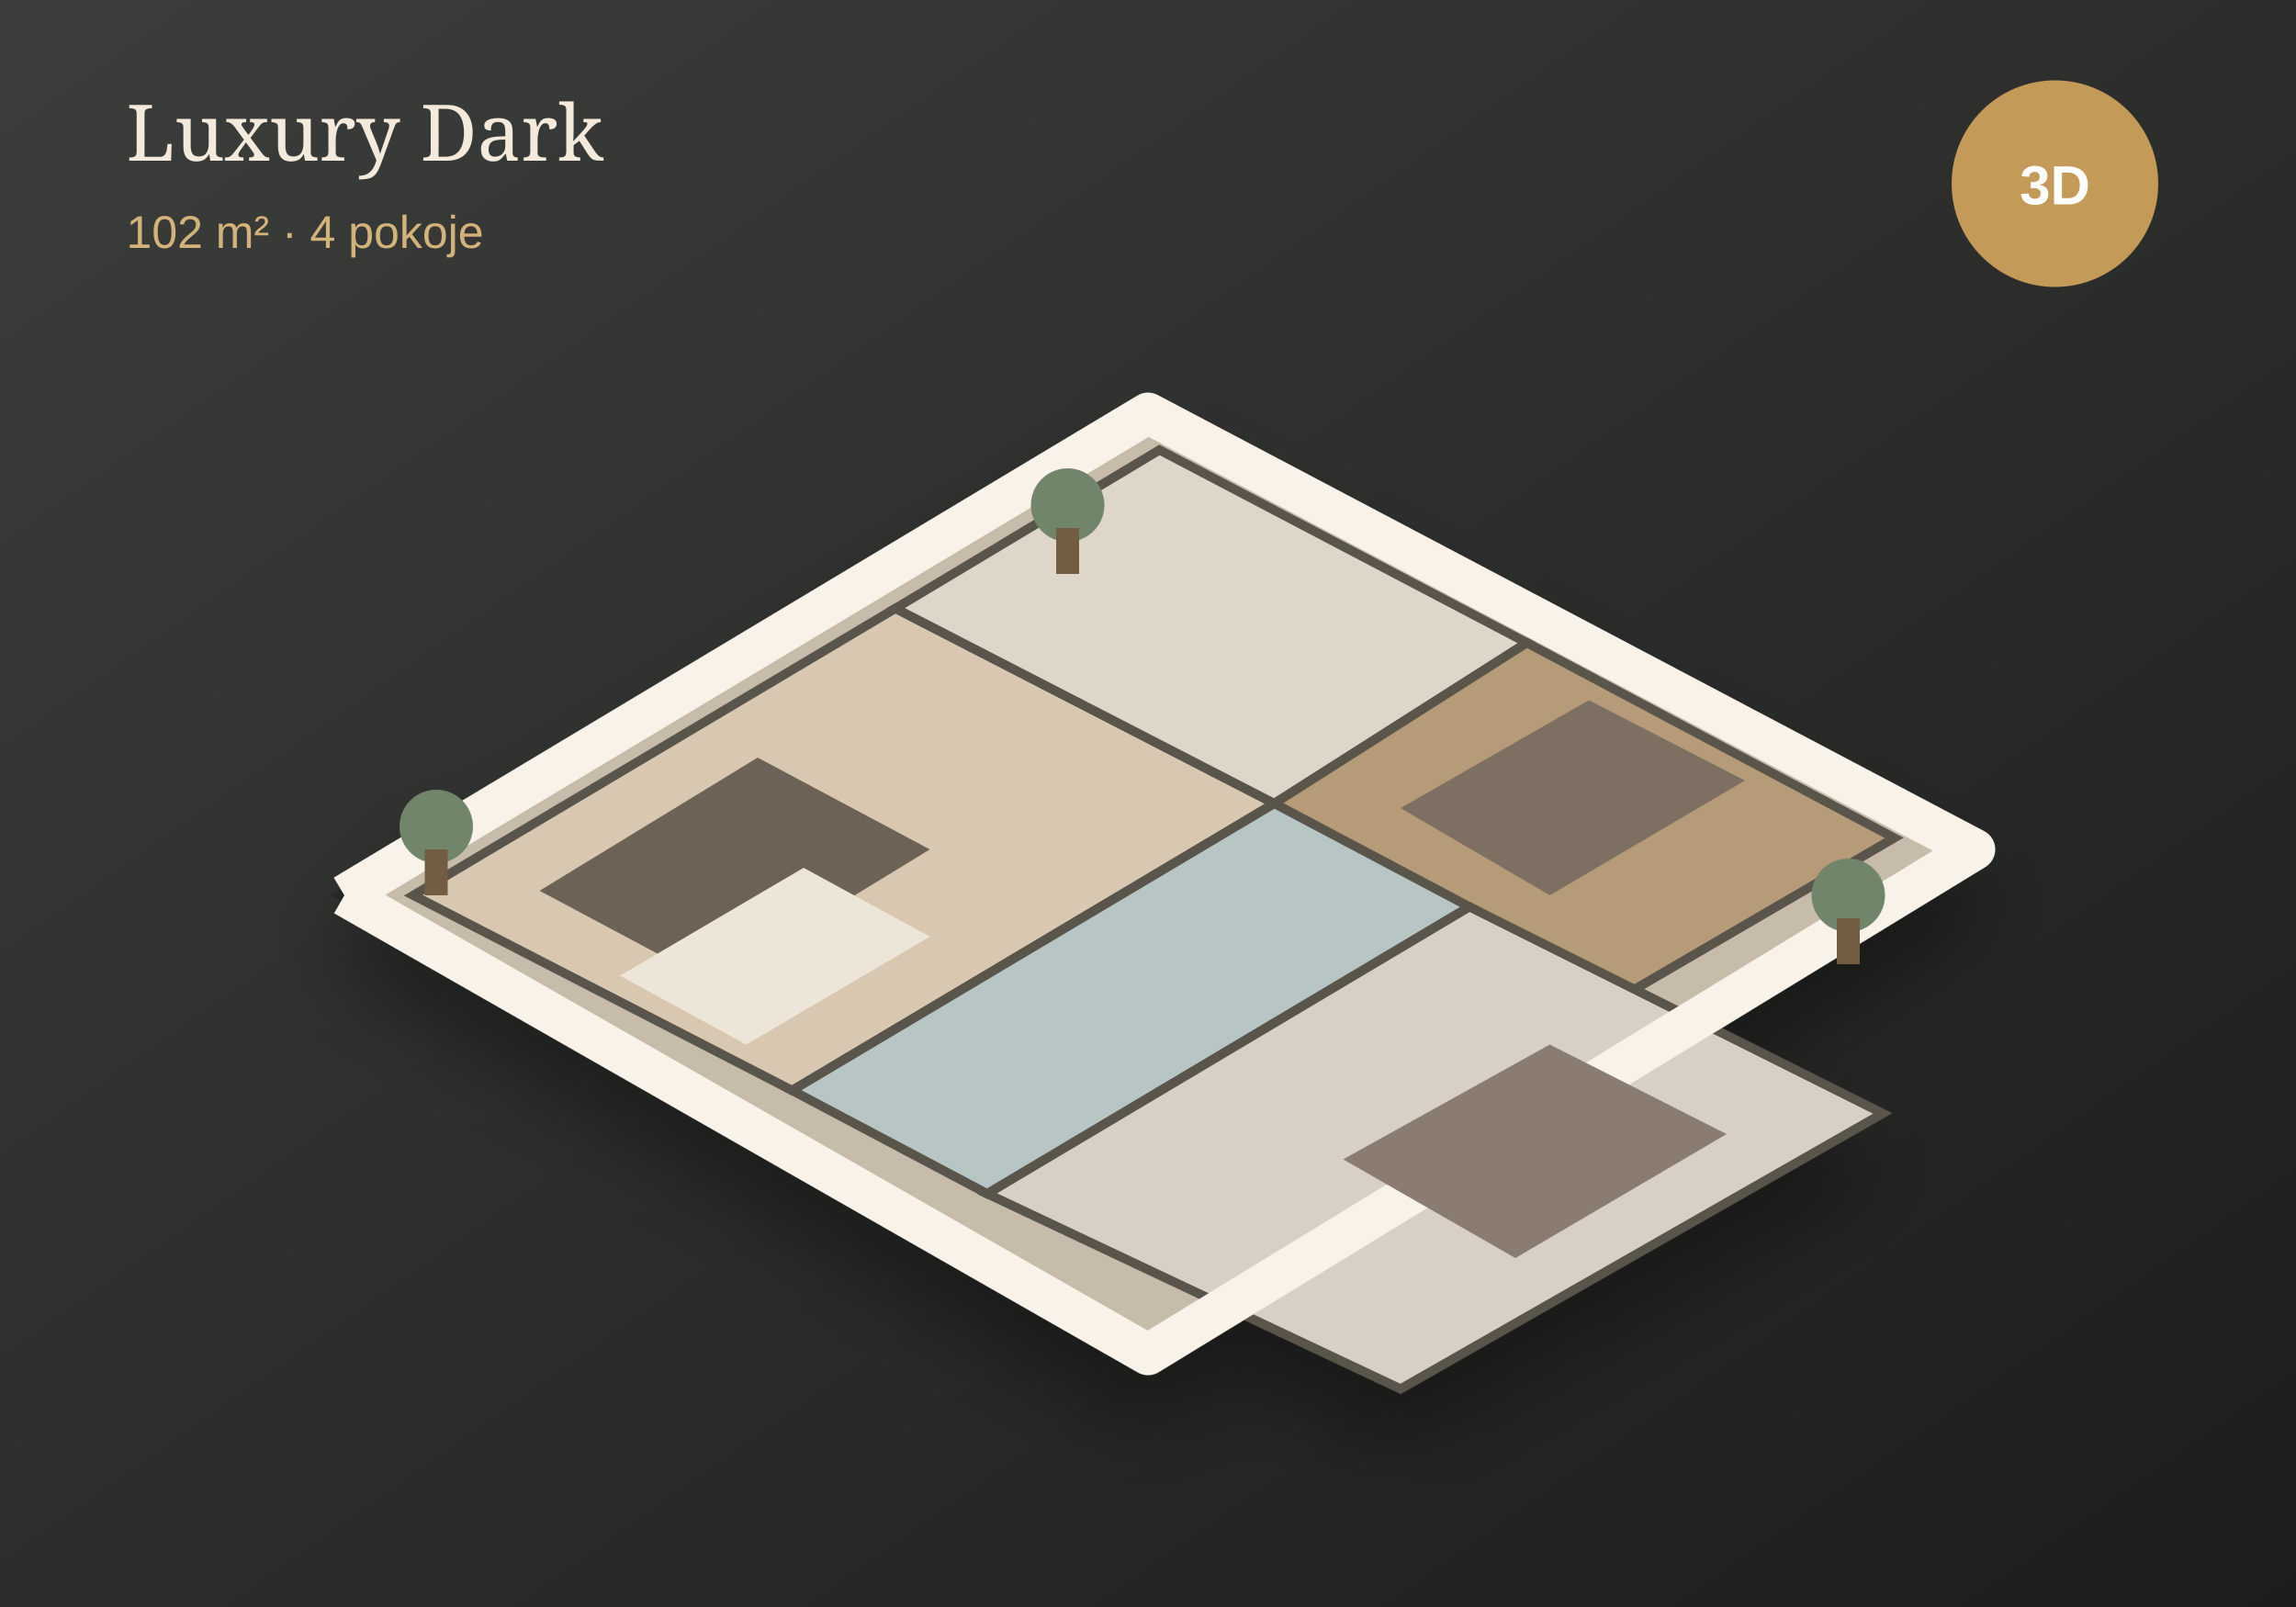
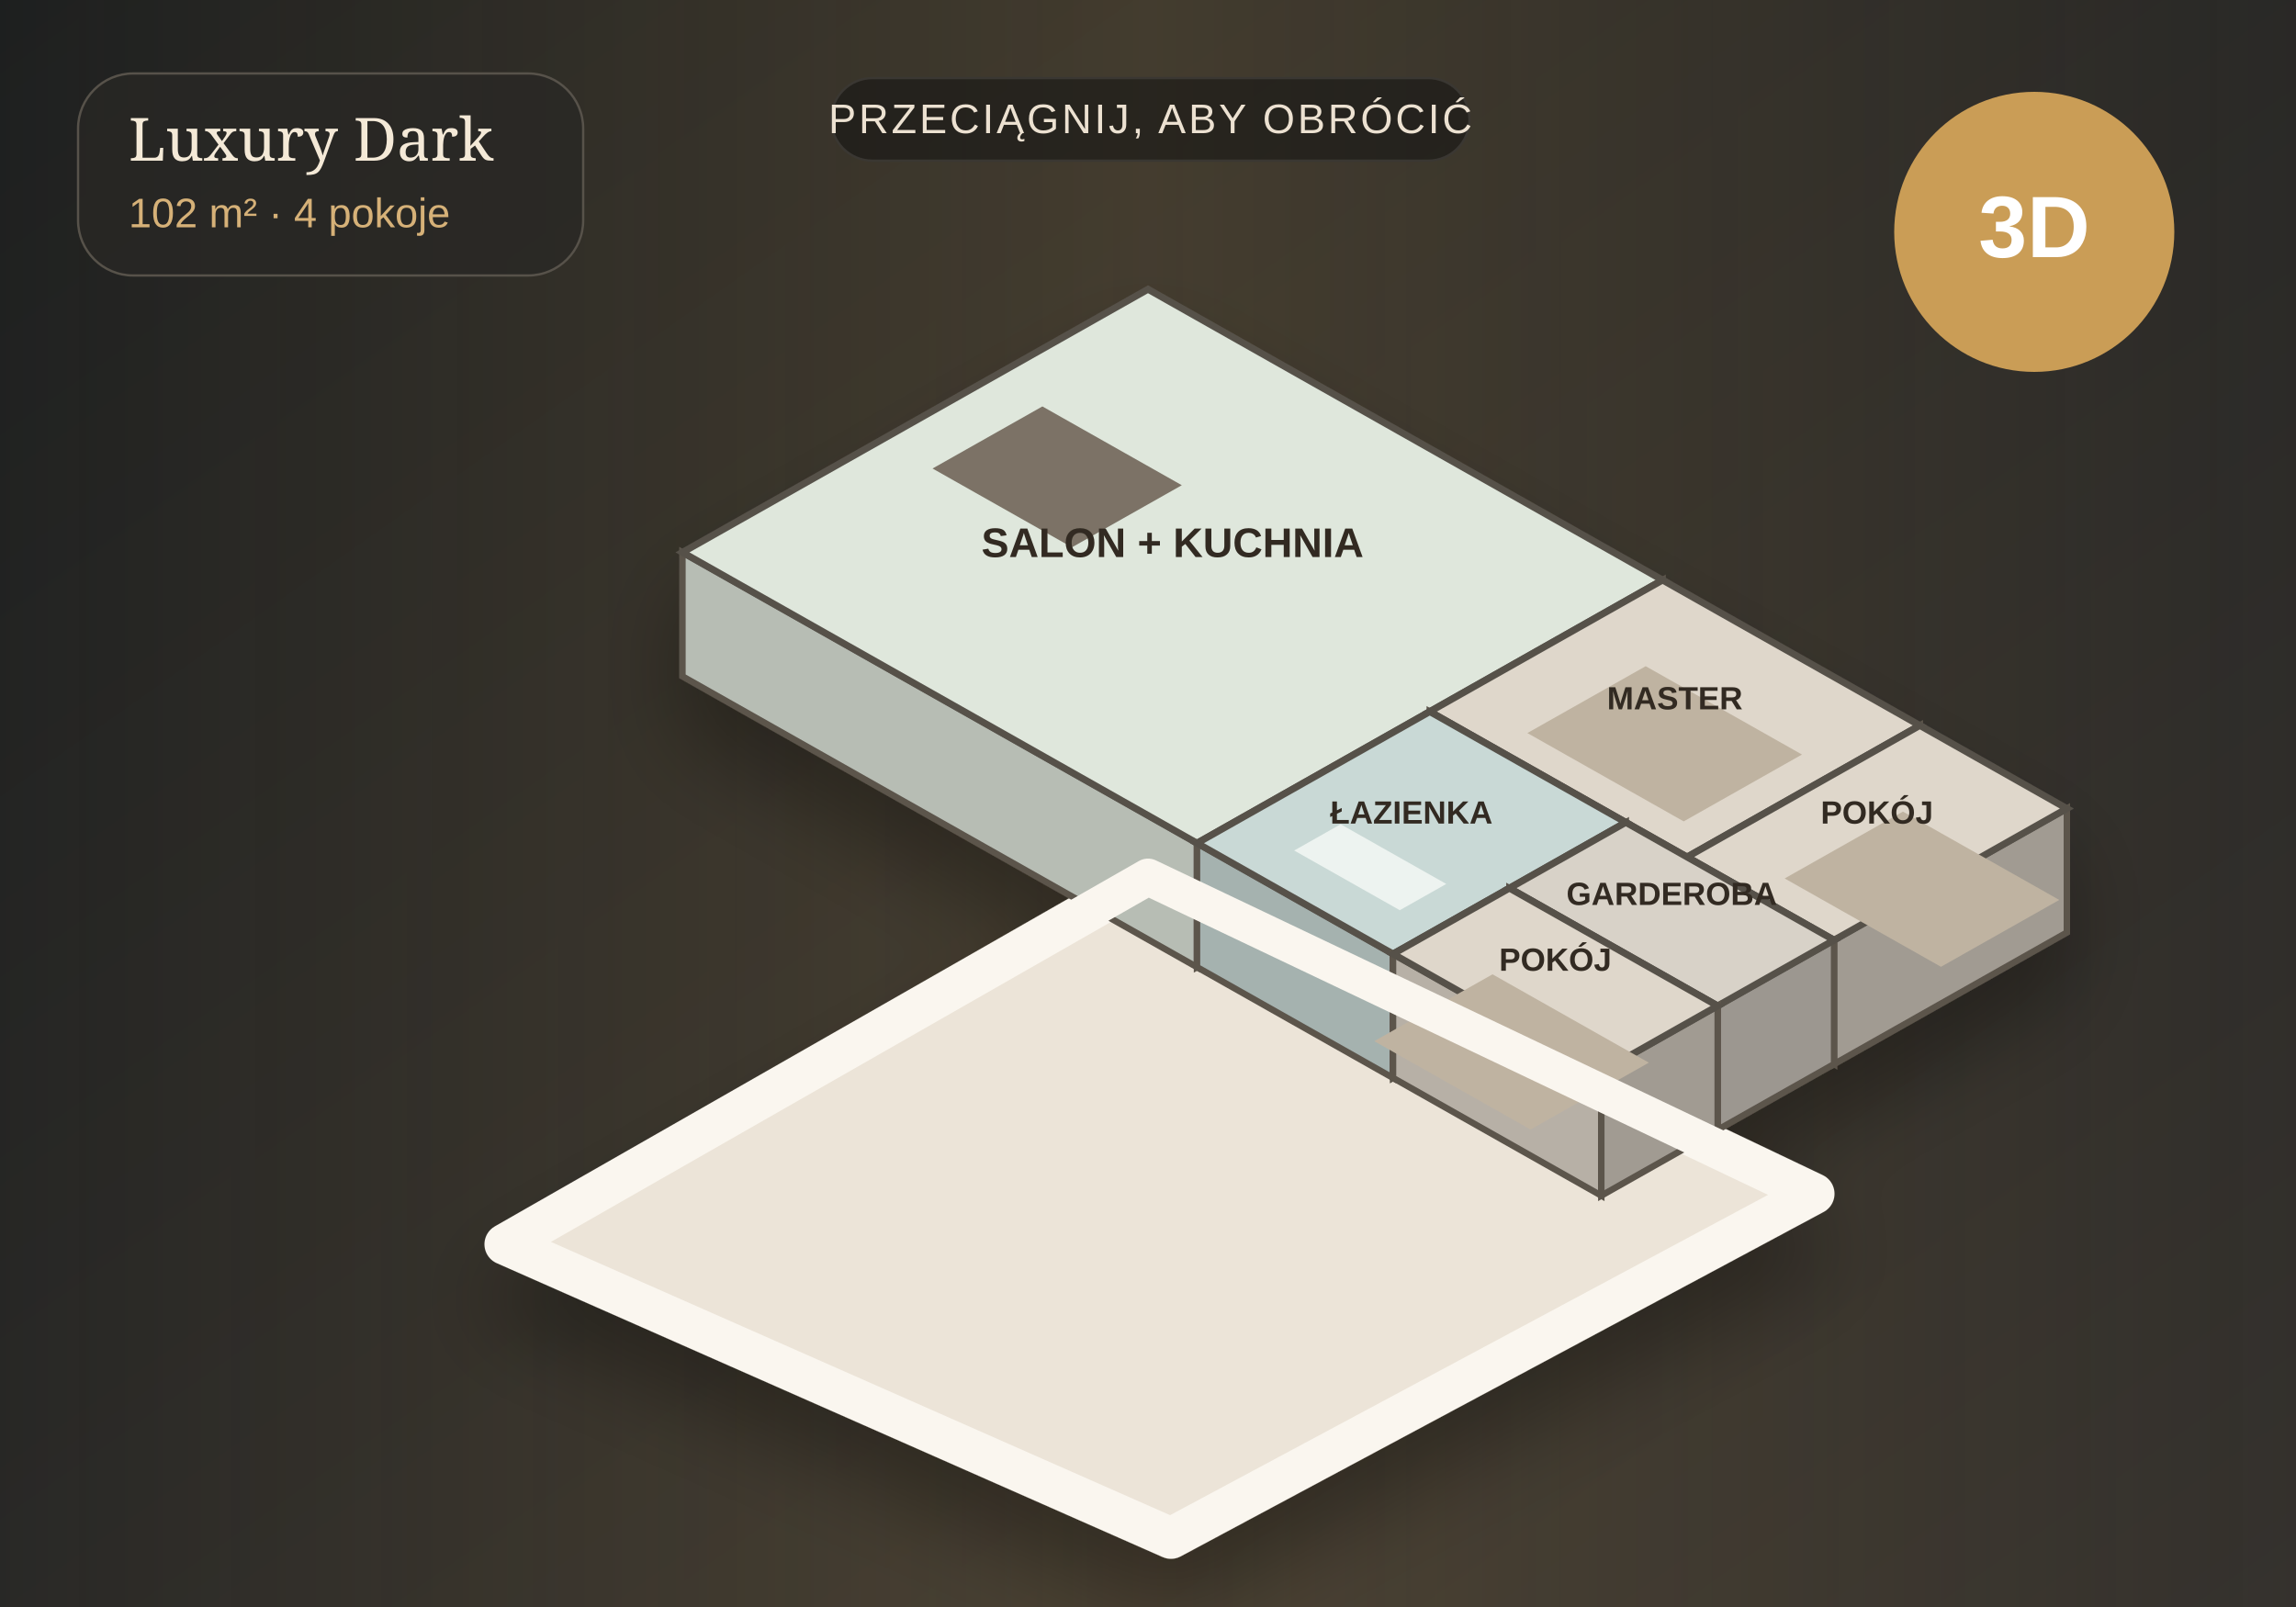
<svg xmlns="http://www.w3.org/2000/svg" viewBox="0 0 1000 700">
  <defs>
    <linearGradient id="bg" x1="0" x2="1" y1="0" y2="1">
-       <stop stop-color="#3c3e3b" />
-       <stop offset="1" stop-color="#1d1e1c" />
+       <stop stop-color="#1d1f1f" />
+       <stop offset="1" stop-color="#34312d" />
+     </linearGradient>
+     <linearGradient id="glow" x1="0" x2="1">
+       <stop stop-color="#d3a862" stop-opacity="0.0" />
+       <stop offset="0.5" stop-color="#d3a862" stop-opacity="0.18" />
+       <stop offset="1" stop-color="#d3a862" stop-opacity="0.0" />
    </linearGradient>
    <filter id="shadow">
-       <feDropShadow dx="0" dy="24" stdDeviation="18" flood-opacity=".35" />
+       <feDropShadow dx="0" dy="24" stdDeviation="18" flood-opacity="0.3" />
    </filter>
  </defs>
  <rect width="100%" height="100%" fill="url(#bg)" />
+   <rect x="0" y="0" width="1000" height="700" fill="url(#glow)" />
  <g filter="url(#shadow)">
-     <polygon points="150,390 500,180 860,370 500,590" fill="#c7bbaa" stroke="#272725" stroke-width="6" />
-     <polygon points="180,390 390,265 555,350 345,475" fill="#d8c8b1" stroke="#5a544c" stroke-width="4" />
-     <polygon points="390,265 505,196 665,280 555,350" fill="#ded6c9" stroke="#5a544c" stroke-width="4" />
-     <polygon points="555,350 665,280 825,365 705,435" fill="#b59b78" stroke="#5a544c" stroke-width="4" />
-     <polygon points="345,475 555,350 640,395 430,520" fill="#b7c6c4" stroke="#5a544c" stroke-width="4" />
-     <polygon points="430,520 640,395 820,485 610,605" fill="#d8d0c7" stroke="#5a544c" stroke-width="4" />
-     <polyline points="150,390 500,180 860,370 500,590 150,390" fill="none" stroke="#f8f2e9" stroke-width="18" stroke-linejoin="round" />
-     <polygon points="235,388 330,330 405,370 310,428" fill="#6d6257" />
-     <polygon points="270,425 350,378 405,408 325,455" fill="#eee5d9" />
-     <polygon points="610,352 692,305 760,340 675,390" fill="#7d7063" />
-     <polygon points="585,505 675,455 752,494 660,548" fill="#8a7c70" />
-     <circle cx="190" cy="360" r="16" fill="#71856a" />
-     <rect x="185" y="370" width="10" height="20" fill="#725b43" />
-     <circle cx="805" cy="390" r="16" fill="#71856a" />
-     <rect x="800" y="400" width="10" height="20" fill="#725b43" />
-     <circle cx="465" cy="220" r="16" fill="#71856a" />
-     <rect x="460" y="230" width="10" height="20" fill="#725b43" />
+     <path d="M220 542 L500 382 L790 520 L510 670 Z" fill="#ece4d8" stroke="#faf6ef" stroke-width="18" stroke-linejoin="round" />
+     <g>
+       <polygon points="297.232,240.608 521.344,367.28 521.344,421.28 297.232,294.608" fill="#b7bdb4" stroke="#5b544b" stroke-width="2.8" />
+       <polygon points="724.112,252.672 521.344,367.28 521.344,421.28 724.112,306.672" fill="#a1a69e" stroke="#5b544b" stroke-width="2.8" />
+       <polygon points="500,126 724.112,252.672 521.344,367.28 297.232,240.608" fill="#dfe7dc" stroke="#56514a" stroke-width="3" />
+       <polygon points="454,177.04 514.72,211.36 466.88,238.4 406.16,204.08" fill="#7b7266" />
+       <text x="510.672" y="242.64" text-anchor="middle" font-family="Arial" font-size="18" font-weight="700" fill="#332c23">SALON + KUCHNIA</text>
+     </g>
+     <g>
+       <polygon points="622.728,309.976 734.784,373.312 734.784,427.312 622.728,363.976" fill="#b7b0a6" stroke="#5b544b" stroke-width="2.8" />
+       <polygon points="836.168,316.008 734.784,373.312 734.784,427.312 836.168,370.008" fill="#a19b92" stroke="#5b544b" stroke-width="2.8" />
+       <polygon points="724.112,252.672 836.168,316.008 734.784,373.312 622.728,309.976" fill="#dfd7cb" stroke="#56514a" stroke-width="3" />
+       <polygon points="716.752,290.192 784.832,328.672 733.312,357.792 665.232,319.312" fill="#bfb3a1" />
+       <text x="729.448" y="308.992" text-anchor="middle" font-family="Arial" font-size="14" font-weight="700" fill="#332c23">MASTER</text>
+     </g>
+     <g>
+       <polygon points="734.784,373.312 798.816,409.504 798.816,463.504 734.784,427.312" fill="#b7b0a6" stroke="#5b544b" stroke-width="2.8" />
+       <polygon points="900.2,352.2 798.816,409.504 798.816,463.504 900.2,406.2" fill="#a19b92" stroke="#5b544b" stroke-width="2.8" />
+       <polygon points="836.168,316.008 900.2,352.2 798.816,409.504 734.784,373.312" fill="#dfd7cb" stroke="#56514a" stroke-width="3" />
+       <polygon points="828.808,353.528 896.888,392.008 845.368,421.128 777.288,382.648" fill="#bfb3a1" />
+       <text x="817.492" y="358.756" text-anchor="middle" font-family="Arial" font-size="14" font-weight="700" fill="#332c23">POKÓJ</text>
+     </g>
+     <g>
+       <polygon points="521.344,367.28 606.72,415.536 606.72,469.536 521.344,421.28" fill="#a5b2af" stroke="#5b544b" stroke-width="2.8" />
+       <polygon points="708.104,358.232 606.72,415.536 606.72,469.536 708.104,412.232" fill="#919c9a" stroke="#5b544b" stroke-width="2.8" />
+       <polygon points="622.728,309.976 708.104,358.232 606.72,415.536 521.344,367.28" fill="#c9d9d6" stroke="#56514a" stroke-width="3" />
+       <polygon points="583.904,359.04 629.904,385.04 609.664,396.48 563.664,370.48" fill="#edf3f0" />
+       <text x="614.724" y="358.756" text-anchor="middle" font-family="Arial" font-size="14" font-weight="700" fill="#332c23">ŁAZIENKA</text>
+     </g>
+     <g>
+       <polygon points="657.412,386.884 748.124,438.156 748.124,492.156 657.412,440.884" fill="#b1aca4" stroke="#5b544b" stroke-width="2.8" />
+       <polygon points="798.816,409.504 748.124,438.156 748.124,492.156 798.816,463.504" fill="#9c9790" stroke="#5b544b" stroke-width="2.8" />
+       <polygon points="708.104,358.232 798.816,409.504 748.124,438.156 657.412,386.884" fill="#d8d2c8" stroke="#56514a" stroke-width="3" />
+       <text x="728.114" y="394.194" text-anchor="middle" font-family="Arial" font-size="14" font-weight="700" fill="#332c23">GARDEROBA</text>
+     </g>
+     <g>
+       <polygon points="606.72,415.536 697.432,466.808 697.432,520.808 606.72,469.536" fill="#b7b0a6" stroke="#5b544b" stroke-width="2.8" />
+       <polygon points="748.124,438.156 697.432,466.808 697.432,520.808 748.124,492.156" fill="#a19b92" stroke="#5b544b" stroke-width="2.8" />
+       <polygon points="657.412,386.884 748.124,438.156 697.432,466.808 606.72,415.536" fill="#dfd7cb" stroke="#56514a" stroke-width="3" />
+       <polygon points="650.052,424.404 718.132,462.884 666.612,492.004 598.532,453.524" fill="#bfb3a1" />
+       <text x="677.422" y="422.846" text-anchor="middle" font-family="Arial" font-size="14" font-weight="700" fill="#332c23">POKÓJ</text>
+     </g>
+     <path d="M220 542 L500 382 L790 520" fill="none" stroke="#faf6ef" stroke-width="16" stroke-linecap="round" stroke-linejoin="round" />
  </g>
-   <text x="55" y="70" font-family="Georgia" font-size="34" fill="#f4eadc">Luxury Dark</text>
-   <text x="55" y="108" font-family="Arial" font-size="20" fill="#d4b37b">102 m² · 4 pokoje</text>
-   <circle cx="895" cy="80" r="45" fill="#c49a58" />
-   <text x="895" y="89" text-anchor="middle" font-family="Arial" font-size="24" font-weight="700" fill="#fff">3D</text>
+   <g>
+     <rect x="34" y="32" width="220" height="88" rx="24" fill="#282724" fill-opacity="0.75" stroke="#57524a" />
+     <text x="56" y="70" font-family="Georgia" font-size="26" fill="#f4e9d7">Luxury Dark</text>
+     <text x="56" y="99" font-family="Arial" font-size="18" fill="#d6b178">102 m² · 4 pokoje</text>
+     <rect x="825" y="40" width="122" height="122" rx="61" fill="#ca9d56" />
+     <text x="886" y="112" text-anchor="middle" font-family="Arial" font-size="38" font-weight="700" fill="#fff">3D</text>
+     <rect x="362" y="34" width="278" height="36" rx="18" fill="#111" fill-opacity="0.54" stroke="#3a3732" />
+     <text x="501" y="58" text-anchor="middle" font-family="Arial" font-size="18" letter-spacing="1.2" fill="#ece1d1">PRZECIĄGNIJ, ABY OBRÓCIĆ</text>
+   </g>
</svg>
